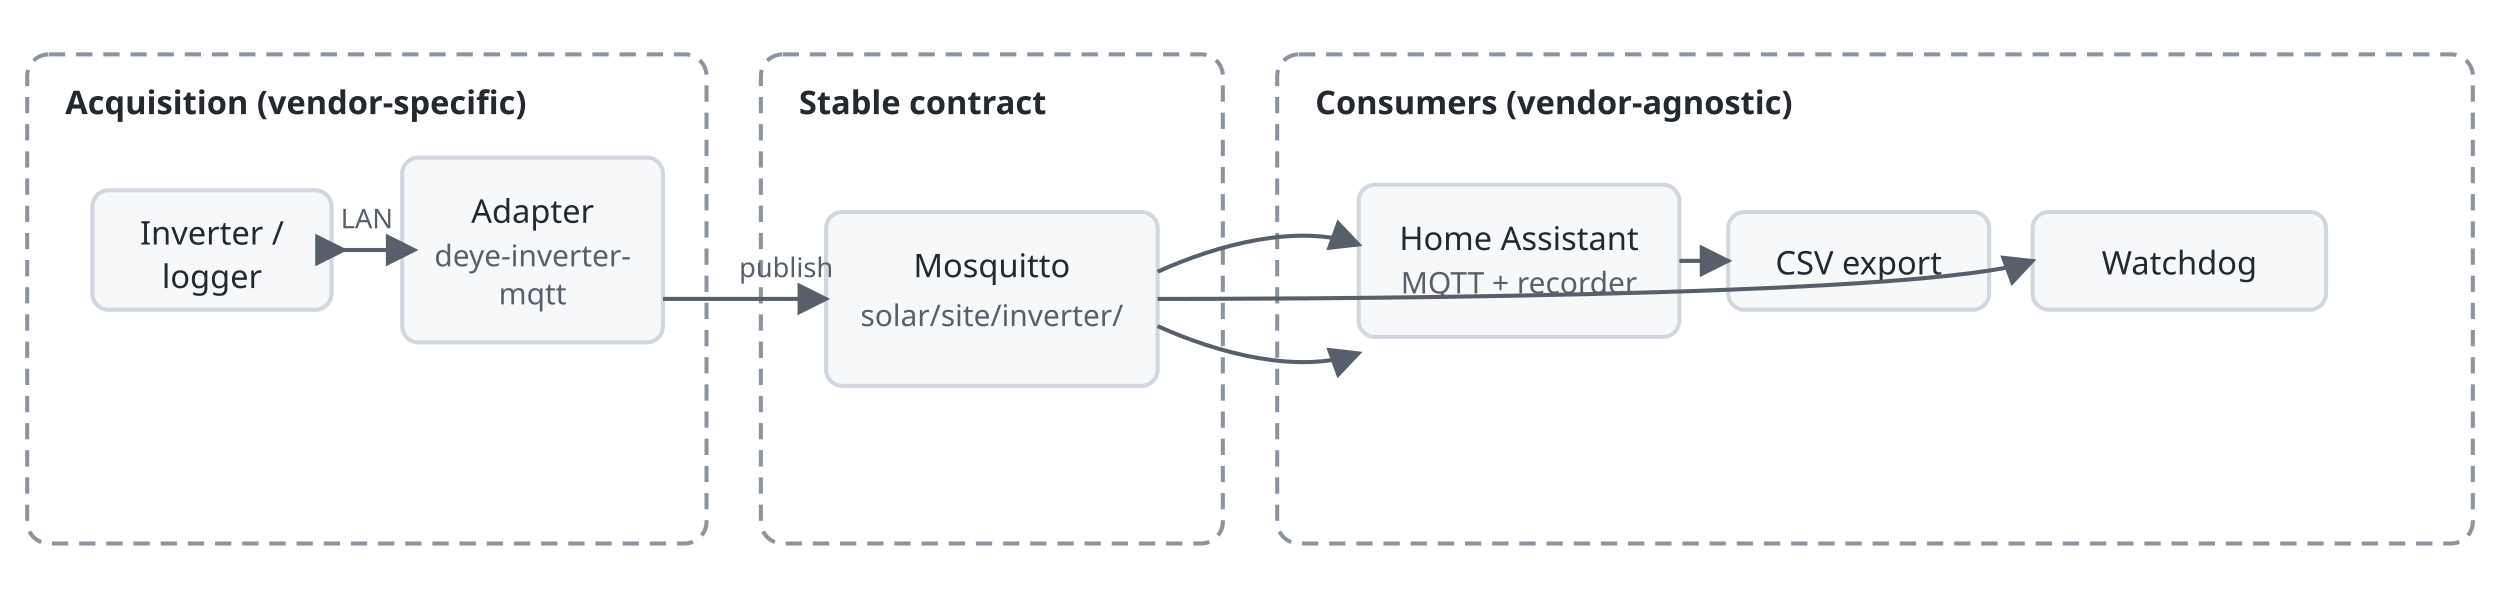
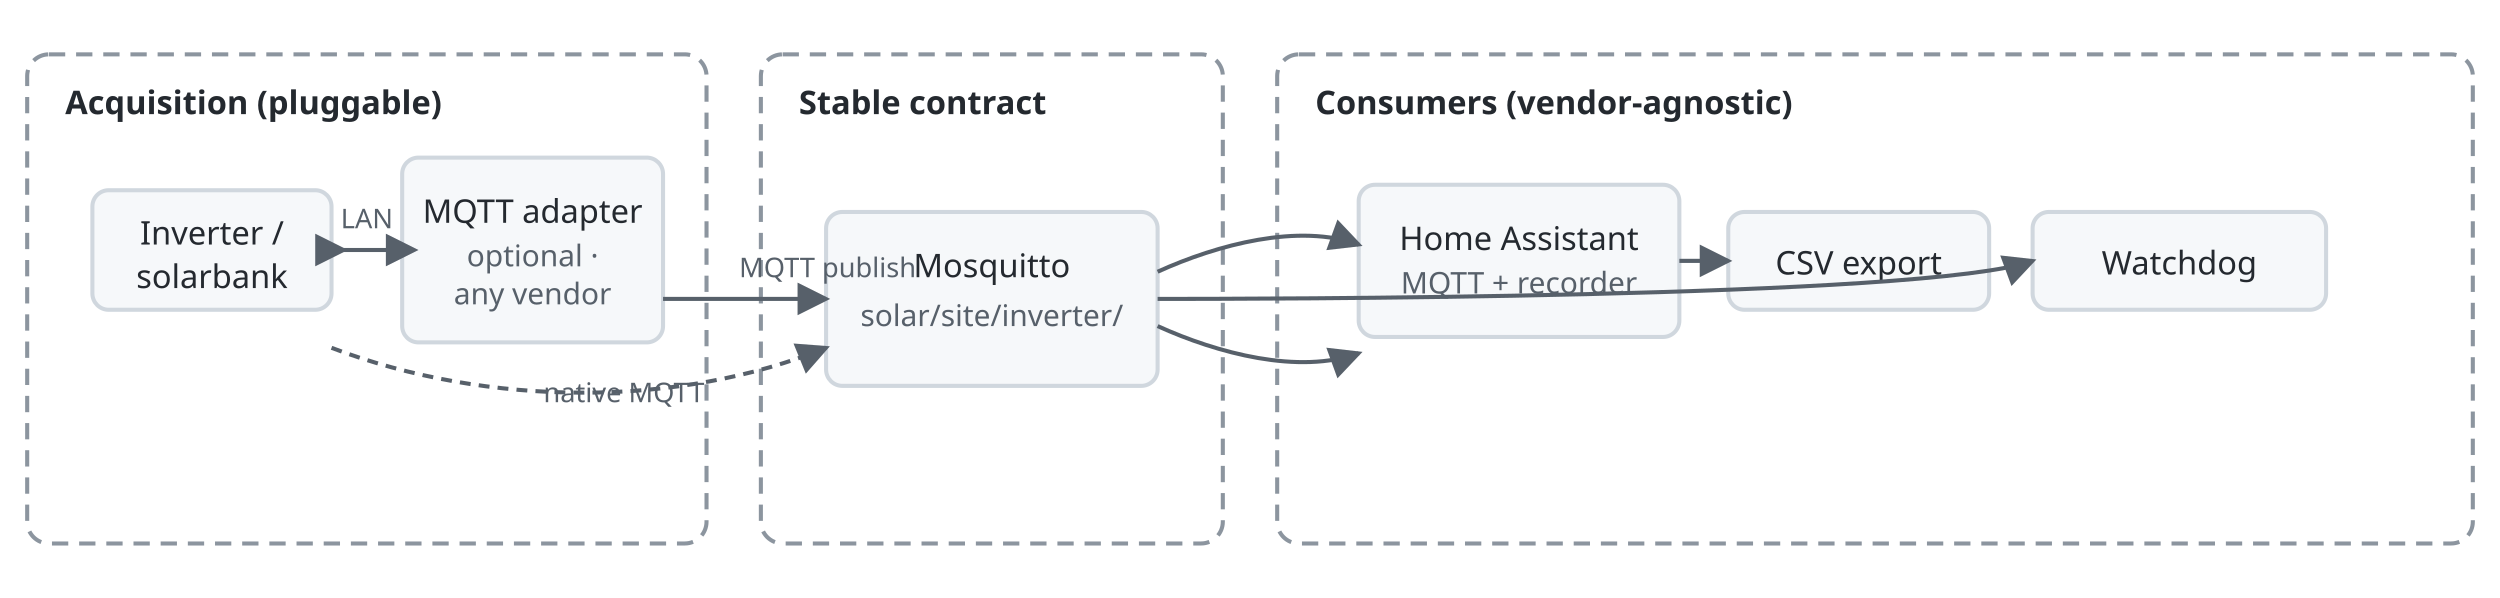
- <svg xmlns="http://www.w3.org/2000/svg" viewBox="0 0 920 220" role="img" aria-label="System architecture: inverter to MQTT to Home Assistant">
+ <svg xmlns="http://www.w3.org/2000/svg" viewBox="0 0 920 220" role="img" aria-label="System architecture: any inverter or solarbank publishes via MQTT; Home Assistant and other consumers use the same contract">
  <defs>
    <marker id="arrow" markerWidth="8" markerHeight="8" refX="7" refY="4" orient="auto">
      <path d="M0,0 L8,4 L0,8 Z" fill="#57606a" />
    </marker>
    <marker id="arrow-both" markerWidth="8" markerHeight="8" refX="4" refY="4" orient="auto">
      <path d="M0,0 L8,4 L0,8 Z" fill="#57606a" />
    </marker>
  </defs>
  <style>
    .box { fill: #f6f8fa; stroke: #d0d7de; stroke-width: 1.5; }
    .group { fill: none; stroke: #8c959f; stroke-width: 1.5; stroke-dasharray: 6 4; }
    .title { font: 600 12px system-ui, sans-serif; fill: #24292f; }
    .label { font: 12px system-ui, sans-serif; fill: #24292f; }
    .small { font: 11px system-ui, sans-serif; fill: #57606a; }
    .edge { stroke: #57606a; stroke-width: 1.5; fill: none; marker-end: url(#arrow); }
    .edge-both { stroke: #57606a; stroke-width: 1.5; fill: none; marker-start: url(#arrow-both); marker-end: url(#arrow-both); }
    .edge-label { font: 10px system-ui, sans-serif; fill: #57606a; }
  </style>
  <rect class="group" x="10" y="20" width="250" height="180" rx="8" />
-   <text class="title" x="24" y="42">Acquisition (vendor-specific)</text>
+   <text class="title" x="24" y="42">Acquisition (pluggable)</text>
  <rect class="box" x="34" y="70" width="88" height="44" rx="6" />
  <text class="label" x="78" y="90" text-anchor="middle">Inverter /</text>
-   <text class="label" x="78" y="106" text-anchor="middle">logger</text>
+   <text class="label" x="78" y="106" text-anchor="middle">solarbank</text>
  <rect class="box" x="148" y="58" width="96" height="68" rx="6" />
-   <text class="label" x="196" y="82" text-anchor="middle">Adapter</text>
-   <text class="small" x="196" y="98" text-anchor="middle">deye-inverter-</text>
-   <text class="small" x="196" y="112" text-anchor="middle">mqtt</text>
+   <text class="label" x="196" y="82" text-anchor="middle">MQTT adapter</text>
+   <text class="small" x="196" y="98" text-anchor="middle">optional ·</text>
+   <text class="small" x="196" y="112" text-anchor="middle">any vendor</text>
  <line class="edge-both" x1="122" y1="92" x2="148" y2="92" />
  <text class="edge-label" x="135" y="84" text-anchor="middle">LAN</text>
  <rect class="group" x="280" y="20" width="170" height="180" rx="8" />
  <text class="title" x="294" y="42">Stable contract</text>
  <rect class="box" x="304" y="78" width="122" height="64" rx="6" />
  <text class="label" x="365" y="102" text-anchor="middle">Mosquitto</text>
  <text class="small" x="365" y="120" text-anchor="middle">solar/site/inverter/</text>
  <rect class="group" x="470" y="20" width="440" height="180" rx="8" />
  <text class="title" x="484" y="42">Consumers (vendor-agnostic)</text>
  <rect class="box" x="500" y="68" width="118" height="56" rx="6" />
  <text class="label" x="559" y="92" text-anchor="middle">Home Assistant</text>
  <text class="small" x="559" y="108" text-anchor="middle">MQTT + recorder</text>
  <rect class="box" x="636" y="78" width="96" height="36" rx="6" />
  <text class="label" x="684" y="101" text-anchor="middle">CSV export</text>
  <rect class="box" x="748" y="78" width="108" height="36" rx="6" />
  <text class="label" x="802" y="101" text-anchor="middle">Watchdog</text>
+   <path class="edge" d="M122 128 C180 150, 250 150, 304 128" stroke-dasharray="4 3" />
+   <text class="edge-label" x="200" y="148">native MQTT</text>
  <path class="edge" d="M244 110 C262 110, 268 110, 304 110" />
-   <text class="edge-label" x="272" y="102">publish</text>
+   <text class="edge-label" x="272" y="102">MQTT publish</text>
  <path class="edge" d="M426 100 C448 90, 478 82, 500 90" />
  <path class="edge" d="M426 120 C448 130, 478 138, 500 130" />
  <path class="edge" d="M426 110 C455 110, 710 110, 748 96" />
  <path class="edge" d="M618 96 C626 96, 630 96, 636 96" />
</svg>
